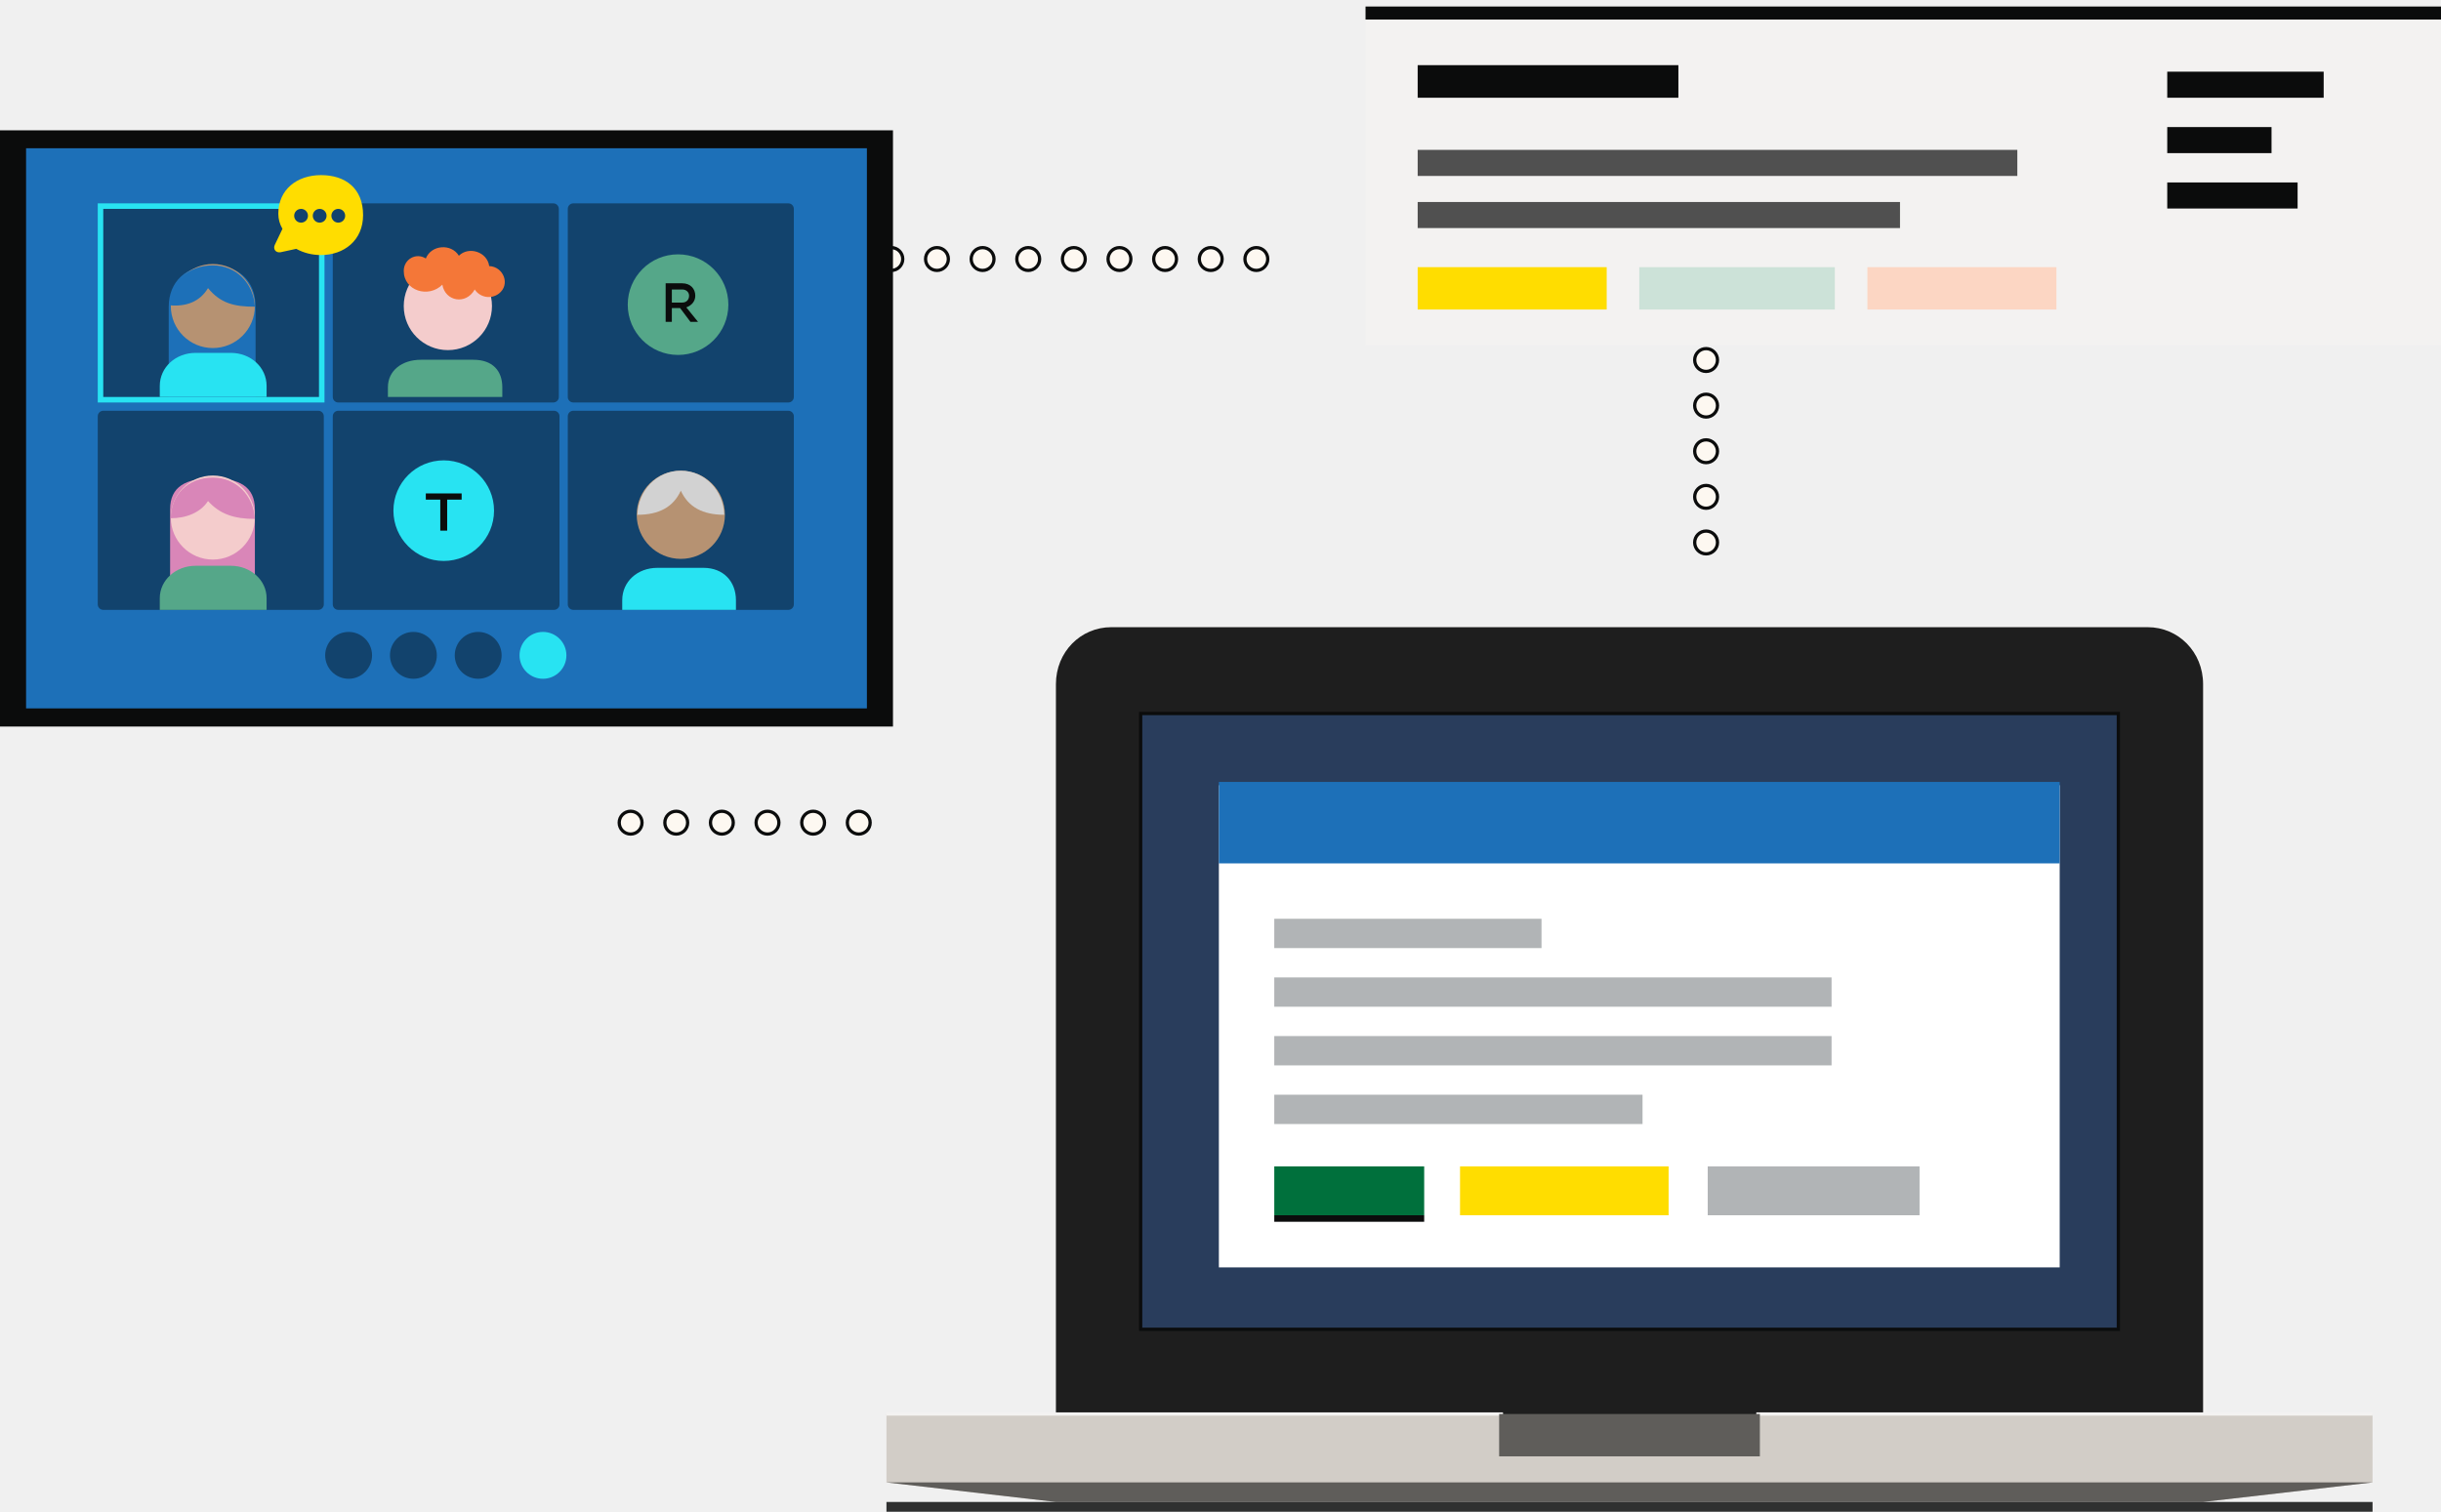
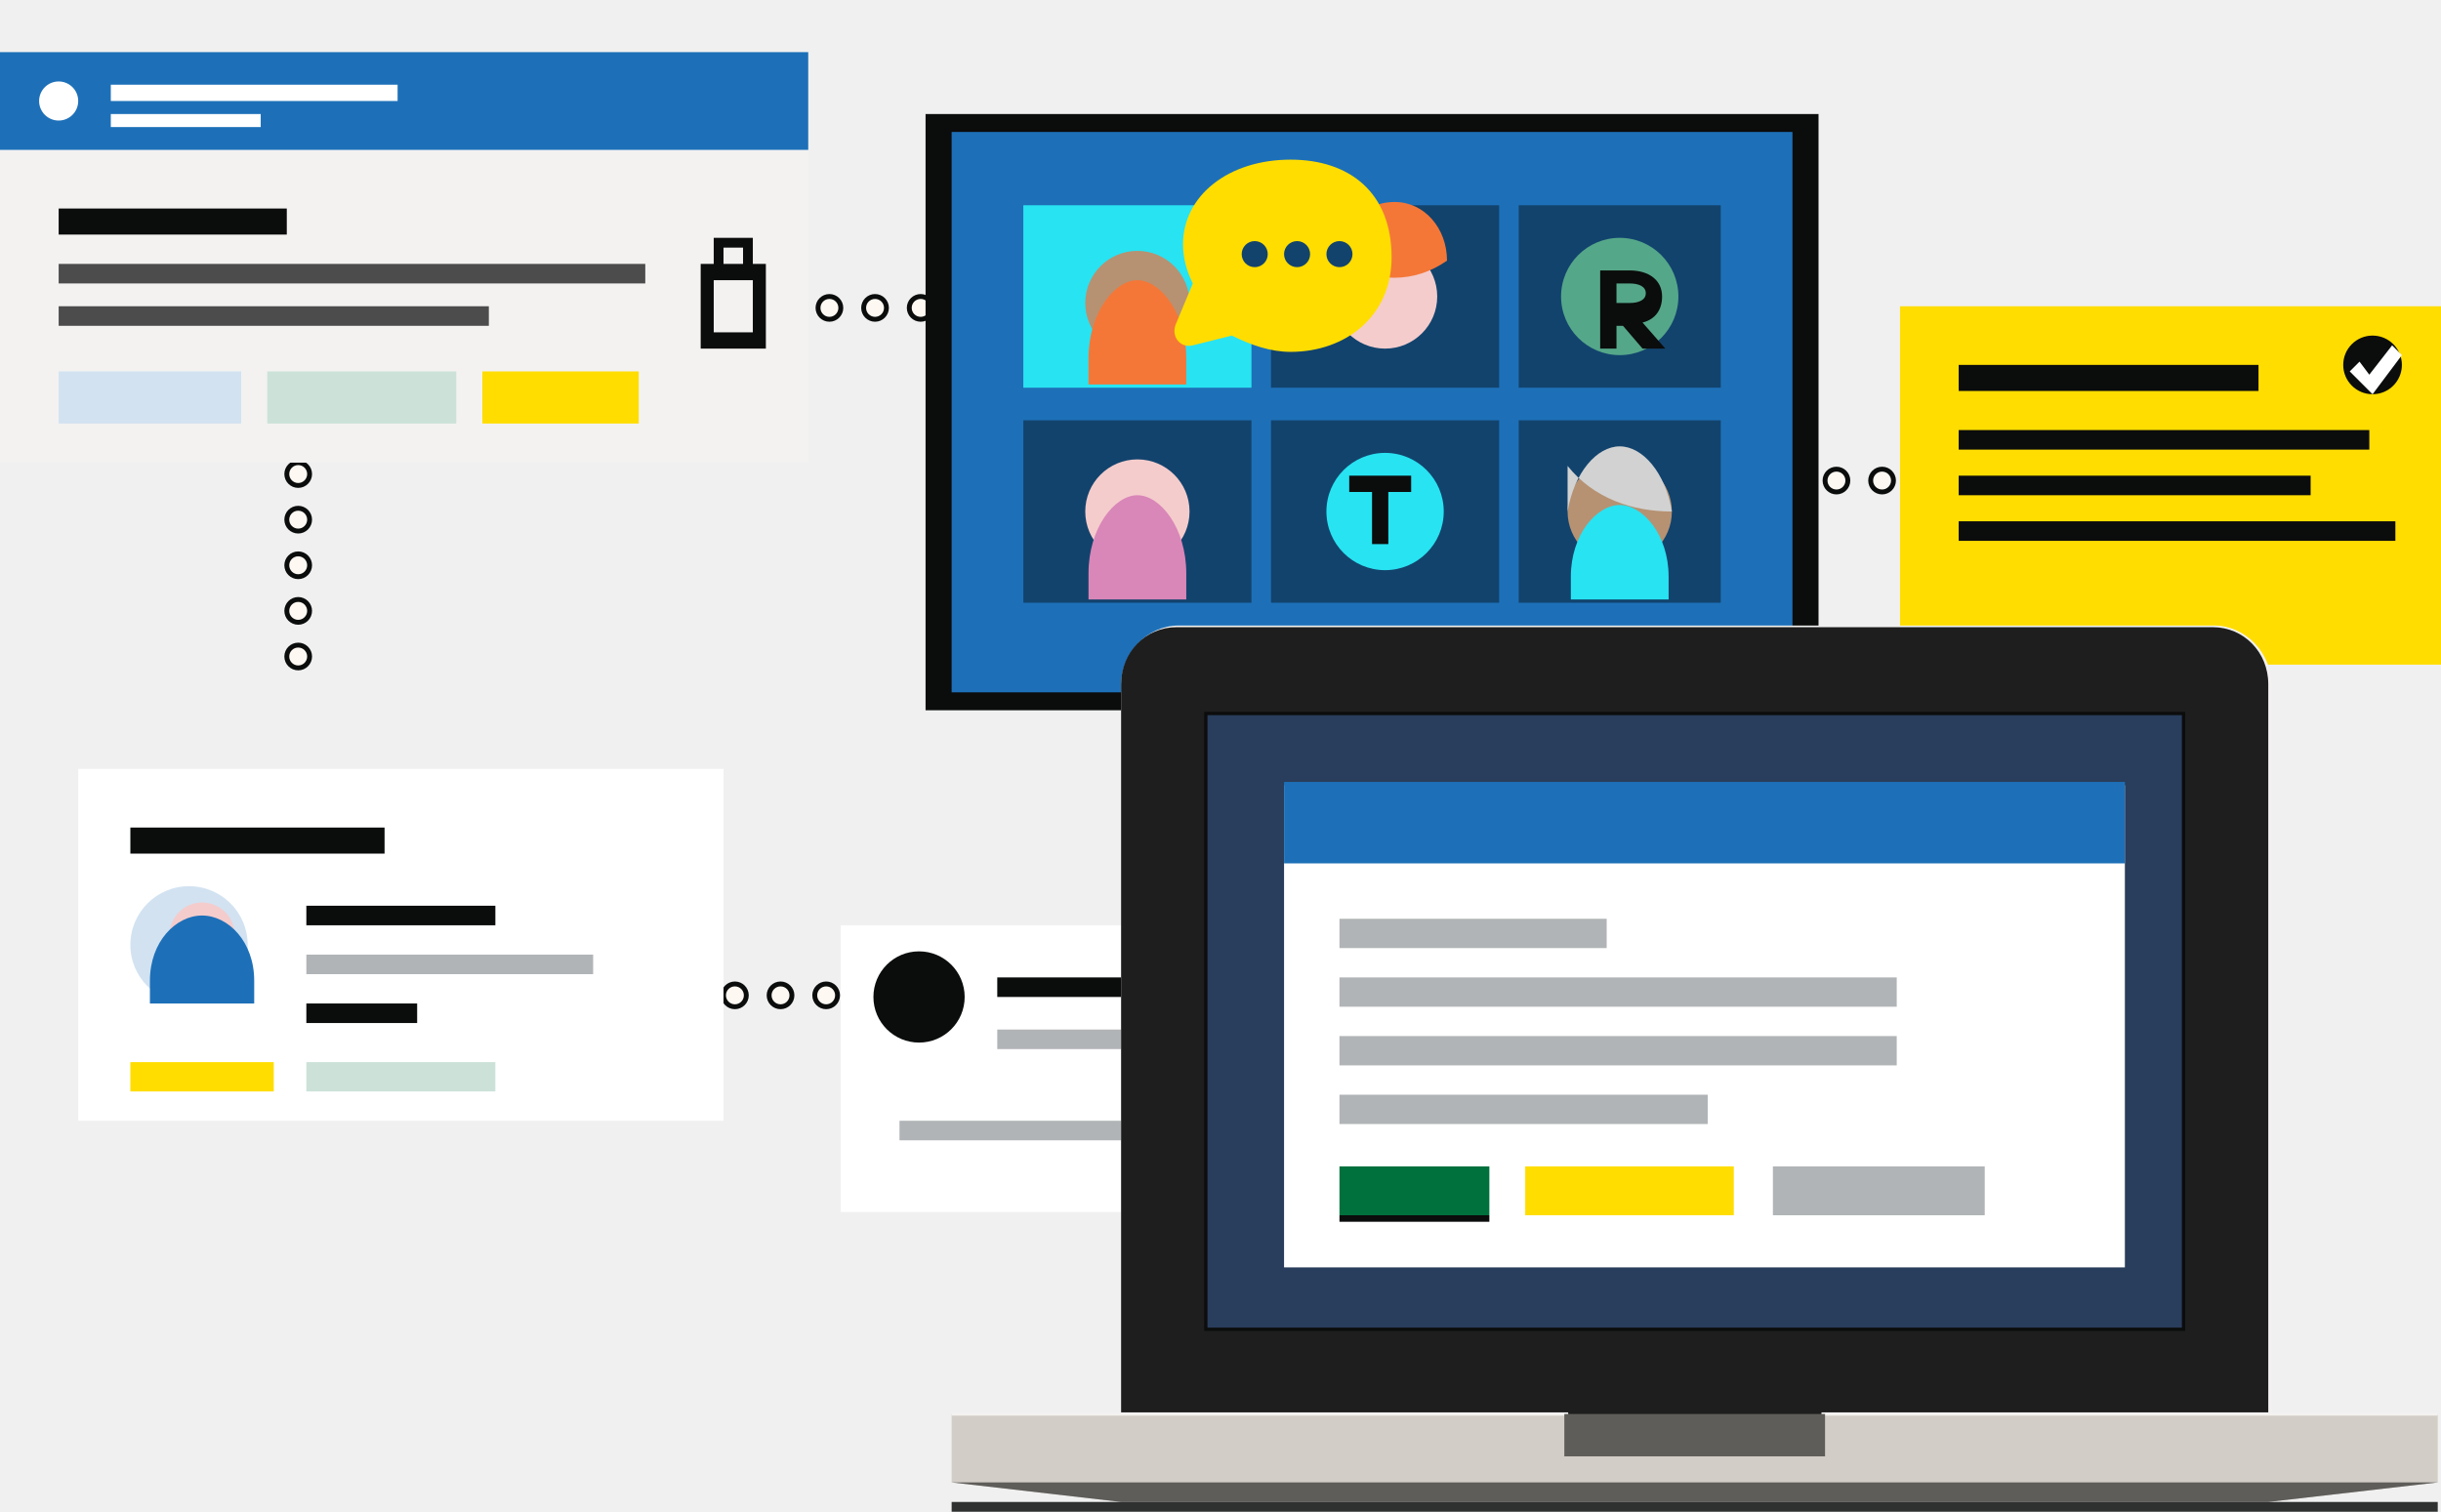
<svg xmlns="http://www.w3.org/2000/svg" width="749" height="464" viewBox="0 0 749 464" role="img" aria-hidden="true" focusable="false">
-   <g id="ResearchOps-home-illustration" stroke="none" stroke-width="1" fill="none" fill-rule="evenodd">
-     <g id="ResearchOps-workflow-lines" fill="#FDF8F1" stroke="#0B0C0C" stroke-width="1" fill-rule="nonzero">
-       <g id="Line-plan-to-session" transform="translate(256 76)">
+   <g id="ResearchOps-home-illustration" fill="none" fill-rule="evenodd">
+     <g id="Workflow-connector-nodes" fill="#FDF8F1" stroke="#0B0C0C" stroke-width="1.5" fill-rule="nonzero">
+       <g id="Connector-plan-to-session" transform="translate(251 91)">
        <circle cx="3.5" cy="3.5" r="3.5" />
        <circle cx="17.5" cy="3.5" r="3.5" />
        <circle cx="31.5" cy="3.5" r="3.5" />
-         <circle cx="45.5" cy="3.5" r="3.5" />
-         <circle cx="59.5" cy="3.5" r="3.5" />
-         <circle cx="73.5" cy="3.5" r="3.5" />
-         <circle cx="87.5" cy="3.5" r="3.5" />
-         <circle cx="101.5" cy="3.5" r="3.5" />
-         <circle cx="115.5" cy="3.5" r="3.5" />
-         <circle cx="129.5" cy="3.5" r="3.5" />
      </g>
-       <g id="Line-plan-down" transform="translate(520 93)">
+       <g id="Connector-session-to-notes" transform="translate(560 144)">
+         <circle cx="3.5" cy="3.5" r="3.5" />
+         <circle cx="17.5" cy="3.5" r="3.5" />
+       </g>
+       <g id="Connector-plan-to-evidence" transform="translate(88 142)">
        <circle cx="3.5" cy="3.5" r="3.5" />
        <circle cx="3.5" cy="17.5" r="3.5" />
        <circle cx="3.5" cy="31.5" r="3.5" />
        <circle cx="3.5" cy="45.5" r="3.5" />
        <circle cx="3.5" cy="59.5" r="3.5" />
-         <circle cx="3.5" cy="73.5" r="3.5" />
      </g>
-       <g id="Line-session-to-laptop" transform="translate(190 249)">
+       <g id="Connector-session-to-laptop-right-angle" transform="translate(430 220)">
+         <circle cx="3.5" cy="3.5" r="3.5" />
+         <circle cx="3.5" cy="17.5" r="3.5" />
+         <circle cx="3.5" cy="31.5" r="3.5" />
+         <circle cx="17.5" cy="31.5" r="3.5" />
+         <circle cx="31.5" cy="31.5" r="3.5" />
+       </g>
+       <g id="Connector-evidence-to-record" transform="translate(222 302)">
        <circle cx="3.5" cy="3.5" r="3.5" />
        <circle cx="17.5" cy="3.5" r="3.5" />
        <circle cx="31.5" cy="3.5" r="3.5" />
-         <circle cx="45.5" cy="3.5" r="3.5" />
-         <circle cx="59.5" cy="3.5" r="3.5" />
-         <circle cx="73.5" cy="3.5" r="3.5" />
      </g>
    </g>
-     <g id="ResearchOps-plan-card" transform="translate(419 2)" fill-rule="nonzero">
-       <rect id="Plan-card-background" fill="#F3F2F1" x="0" y="0" width="330" height="104" />
-       <rect id="Plan-card-top-rule" fill="#0B0C0C" x="0" y="0" width="330" height="4" />
-       <rect id="Plan-card-title" fill="#0B0C0C" x="16" y="18" width="80" height="10" />
-       <rect id="Plan-card-body-1" fill="#0B0C0C" opacity="0.7" x="16" y="44" width="184" height="8" />
-       <rect id="Plan-card-body-2" fill="#0B0C0C" opacity="0.7" x="16" y="60" width="148" height="8" />
-       <rect id="Plan-card-project" fill="#FFDD00" x="16" y="80" width="58" height="13" />
-       <rect id="Plan-card-recruit" fill="#CCE2D8" x="84" y="80" width="60" height="13" />
-       <rect id="Plan-card-session" fill="#FCD6C3" x="154" y="80" width="58" height="13" />
-       <g id="Plan-card-operations-mark" transform="translate(246 20)" fill="#0B0C0C">
-         <rect x="0" y="0" width="48" height="8" />
-         <rect x="0" y="17" width="32" height="8" />
-         <rect x="0" y="34" width="40" height="8" />
-       </g>
+     <g id="Study-plan-card" transform="translate(0 16)" fill-rule="nonzero">
+       <rect fill="#F3F2F1" x="0" y="0" width="248" height="126" />
+       <rect fill="#1D70B8" x="0" y="0" width="248" height="30" />
+       <circle fill="#FFFFFF" cx="18" cy="15" r="6" />
+       <rect fill="#FFFFFF" x="34" y="10" width="88" height="5" />
+       <rect fill="#FFFFFF" x="34" y="19" width="46" height="4" />
+       <rect fill="#0B0C0C" x="18" y="48" width="70" height="8" />
+       <rect fill="#0B0C0C" opacity="0.72" x="18" y="65" width="180" height="6" />
+       <rect fill="#0B0C0C" opacity="0.72" x="18" y="78" width="132" height="6" />
+       <rect fill="#D2E2F1" x="18" y="98" width="56" height="16" />
+       <rect fill="#CCE2D8" x="82" y="98" width="58" height="16" />
+       <rect fill="#FFDD00" x="148" y="98" width="48" height="16" />
+       <path fill="#0B0C0C" d="M219 57h12v8h-3v-5h-6v5h-3v-8zm-4 8h20v26h-20V65zm4 5v16h12V70h-12z" />
    </g>
-     <g id="Research-session-window" class="repository-research-session" transform="translate(0 40)" fill-rule="nonzero">
+     <g id="Research-session-window" class="repository-research-session" transform="translate(284 35)" fill-rule="nonzero">
      <polygon id="Session-window-frame" fill="#0B0C0C" points="0 0 274 0 274 183 0 183" />
-       <g id="Session-trace" transform="translate(8 5.5) scale(0.211475)">
-         <rect fill="#1D70B8" x="0" y="0" width="1220" height="813" />
-         <rect fill="#28E3F2" x="104" y="80" width="329" height="289" />
-         <rect fill="#12436D" x="112" y="88" width="313" height="273" />
-         <rect fill="#12436D" x="445" y="80" width="328" height="289" rx="8" />
-         <rect fill="#12436D" x="786" y="80" width="328" height="289" rx="8" />
-         <rect fill="#12436D" x="104" y="381" width="328" height="289" rx="8" />
-         <rect fill="#12436D" x="445" y="381" width="329" height="289" rx="8" />
-         <rect fill="#12436D" x="786" y="381" width="328" height="289" rx="8" />
-         <g id="Session-participant-selected">
-           <path fill="#1D70B8" d="M207 361V230c0-36 25-60 64-60s62 24 62 60v131H207z" />
-           <circle fill="#B69272" cx="271" cy="229" r="61" />
-           <path fill="#1D70B8" d="M209 228c23 2 43-5 55-25 18 22 38 27 68 27-2-35-28-60-61-60-36 0-62 24-62 58z" />
-           <path fill="#28E3F2" d="M194 361v-16c0-27 23-48 52-48h51c29 0 52 21 52 48v16H194z" />
-         </g>
-         <g id="Session-participant-facilitator">
-           <circle fill="#F4CCCC" cx="612" cy="229" r="64" />
-           <path fill="#F47738" d="M548 178c0-17 18-27 32-18 8-20 37-22 48-4 14-14 41-6 44 15 21 1 31 27 14 40-12 9-28 5-35-6-13 23-43 17-47-7-20 20-56 9-56-20z" />
-           <path fill="#55A789" d="M525 361v-14c0-24 20-40 48-40h76c28 0 42 16 42 40v14H525z" />
-         </g>
-         <g id="Session-researcher-initial">
-           <circle fill="#55A789" cx="946" cy="227" r="73" />
-           <path fill="#0B0C0C" d="M928 252v-56h24c12 0 19 8 19 18 0 8-5 14-13 17l17 21h-11l-15-20h-12v20h-9zm9-28h15c6 0 10-4 10-10 0-5-4-9-10-9h-15v19z" />
-         </g>
-         <g id="Session-participant-bottom-left">
-           <path fill="#D986B8" d="M209 631V524c0-33 23-45 62-45 38 0 61 12 61 45v107H209z" />
-           <circle fill="#F4CCCC" cx="271" cy="536" r="61" />
-           <path fill="#D986B8" d="M210 537c22 0 43-8 54-25 17 19 38 26 68 26-2-34-27-60-61-60-36 0-61 25-61 59z" />
-           <path fill="#55A789" d="M194 670v-17c0-26 23-47 52-47h51c29 0 52 21 52 47v17H194z" />
-         </g>
-         <g id="Session-team-initial">
-           <circle fill="#28E3F2" cx="606" cy="526" r="73" />
-           <path fill="#0B0C0C" d="M601 555v-45h-21v-9h52v9h-21v45h-10z" />
-         </g>
-         <g id="Session-participant-bottom-right">
-           <circle fill="#B69272" cx="950" cy="532" r="64" />
-           <path fill="#D2D2D2" d="M887 532c1-35 28-64 63-64s62 29 63 64c-31 0-52-11-63-35-11 24-32 35-63 35z" />
-           <path fill="#28E3F2" d="M865 670v-14c0-27 22-47 51-47h67c29 0 47 20 47 47v14H865z" />
-         </g>
-         <g id="Session-speech-bubble">
-           <path fill="#FFDD00" d="M428 39c35 0 61 19 61 58 0 37-28 58-61 58-13 0-25-3-36-9l-23 5c-7 1-11-5-8-11l11-23c-4-7-6-14-6-22 0-35 27-56 62-56z" />
-           <circle fill="#12436D" cx="399" cy="98" r="10" />
-           <circle fill="#12436D" cx="426" cy="98" r="10" />
-           <circle fill="#12436D" cx="453" cy="98" r="10" />
-         </g>
-         <circle fill="#12436D" cx="468" cy="736" r="34" />
-         <circle fill="#12436D" cx="562" cy="736" r="34" />
-         <circle fill="#12436D" cx="656" cy="736" r="34" />
-         <circle fill="#28E3F2" cx="750" cy="736" r="34" />
-       </g>
+       <rect fill="#1D70B8" x="8" y="5.5" width="258" height="172" />
+       <rect fill="#28E3F2" x="30" y="28" width="70" height="56" />
+       <rect fill="#12436D" x="106" y="28" width="70" height="56" />
+       <rect fill="#12436D" x="182" y="28" width="62" height="56" />
+       <rect fill="#12436D" x="30" y="94" width="70" height="56" />
+       <rect fill="#12436D" x="106" y="94" width="70" height="56" />
+       <rect fill="#12436D" x="182" y="94" width="62" height="56" />
+       <circle fill="#B69272" cx="65" cy="58" r="16" />
+       <path fill="#F47738" d="M50 83v-8c0-14 8-24 15-24s15 10 15 24v8H50z" />
+       <circle fill="#F4CCCC" cx="141" cy="56" r="16" />
+       <path fill="#F47738" d="M126 45c0-10 8-18 18-18 9 0 16 8 16 18-10 7-22 7-34 0z" />
+       <circle fill="#55A789" cx="213" cy="56" r="18" />
+       <path fill="#0B0C0C" d="M207 64V48h9c6 0 10 3 10 8 0 4-2 7-6 8l7 8h-7l-6-7h-2v7h-5zm5-12v6h4c3 0 5-1 5-3s-2-3-5-3h-4z" />
+       <circle fill="#F4CCCC" cx="65" cy="122" r="16" />
+       <path fill="#D986B8" d="M50 149v-8c0-14 8-24 15-24s15 10 15 24v8H50z" />
+       <circle fill="#28E3F2" cx="141" cy="122" r="18" />
+       <path fill="#0B0C0C" d="M137 132v-16h-7v-5h19v5h-7v16h-5z" />
+       <circle fill="#B69272" cx="213" cy="122" r="16" />
+       <path fill="#D2D2D2" d="M197 122c2-12 9-20 16-20s14 8 16 20c-12 0-24-4-32-14z" />
+       <path fill="#28E3F2" d="M198 149v-7c0-13 8-22 15-22s15 9 15 22v7H198z" />
+       <path fill="#FFDD00" d="M112 14c18 0 31 10 31 30 0 18-14 29-31 29-6 0-12-2-18-5l-12 3c-4 1-7-3-5-7l5-12c-2-4-3-8-3-12 0-15 14-26 33-26z" />
+       <circle fill="#12436D" cx="101" cy="43" r="4" />
+       <circle fill="#12436D" cx="114" cy="43" r="4" />
+       <circle fill="#12436D" cx="127" cy="43" r="4" />
    </g>
-     <g id="Laptop" class="repository-laptop" transform="translate(272 192)" fill-rule="nonzero">
+     <g id="Notes-card" transform="translate(583 94)" fill-rule="nonzero">
+       <rect fill="#FFDD00" x="0" y="0" width="166" height="110" />
+       <rect fill="#0B0C0C" x="18" y="18" width="92" height="8" />
+       <rect fill="#0B0C0C" x="18" y="38" width="126" height="6" />
+       <rect fill="#0B0C0C" x="18" y="52" width="108" height="6" />
+       <rect fill="#0B0C0C" x="18" y="66" width="134" height="6" />
+       <circle fill="#0B0C0C" cx="145" cy="18" r="9" />
+       <path fill="#FFFFFF" d="M141 17l3 4 7-9 3 3-9 12-7-7 3-3z" />
+     </g>
+     <g id="Evidence-card" transform="translate(24 236)" fill-rule="nonzero">
+       <rect fill="#FFFFFF" x="0" y="0" width="198" height="108" />
+       <rect fill="#0B0C0C" x="16" y="18" width="78" height="8" />
+       <circle fill="#D2E2F1" cx="34" cy="54" r="18" />
+       <circle fill="#F4CCCC" cx="38" cy="51" r="10" />
+       <path fill="#1D70B8" d="M22 72v-7c0-12 8-20 16-20s16 8 16 20v7H22z" />
+       <rect fill="#0B0C0C" x="70" y="42" width="58" height="6" />
+       <rect fill="#B1B4B6" x="70" y="57" width="88" height="6" />
+       <rect fill="#0B0C0C" x="70" y="72" width="34" height="6" />
+       <rect fill="#FFDD00" x="16" y="90" width="44" height="9" />
+       <rect fill="#CCE2D8" x="70" y="90" width="58" height="9" />
+     </g>
+     <g id="Record-card" transform="translate(258 284)" fill-rule="nonzero">
+       <rect fill="#FFFFFF" x="0" y="0" width="120" height="88" />
+       <circle fill="#0B0C0C" cx="24" cy="22" r="14" />
+       <rect fill="#0B0C0C" x="48" y="16" width="48" height="6" />
+       <rect fill="#B1B4B6" x="48" y="32" width="58" height="6" />
+       <rect fill="#B1B4B6" x="18" y="60" width="82" height="6" />
+     </g>
+     <g id="Laptop" class="repository-laptop" transform="translate(292 192)" fill-rule="nonzero">
      <polygon id="Laptop-spacer" fill="#FFFFFF" points="170 227 281 227 281 260 170 260" />
      <path id="Laptop-outline-highlight" fill="#F3F2F1" d="M405 251h-1V18c0-9.1-7.4-16.5-16.5-16.5h-318C60.4 1.5 53 8.9 53 18v233h-1V18C52.1 8.4 59.9 0.1 69.5 0h318C397.1 0.1 404.9 8.4 405 18v233z" />
      <path id="Laptop-frame" fill="#1E1E1E" d="M52 251V18C52 8.1 59.6 0.5 69 0.5h318C396.4 0.5 404 8.1 404 18v233" />
      <polygon id="Screen-background" fill="#293D5C" points="78 27 378 27 378 216 78 216" />
      <path id="Screen-border" fill="#0B0C0C" d="M378.5 216.5h-301v-190h301v190zm-300-1h299v-188h-299v188z" />
      <g id="Repository-service-page" class="repository-screen" transform="translate(102 48)">
        <polygon fill="#FFFFFF" points="0 1 258 1 258 149 0 149" />
        <polygon fill="#1D70B8" points="0 0 258 0 258 25 0 25" />
        <rect fill="#B1B4B6" x="17" y="42" width="82" height="9" />
        <rect fill="#B1B4B6" x="17" y="60" width="171" height="9" />
        <rect fill="#B1B4B6" x="17" y="78" width="171" height="9" />
        <rect fill="#B1B4B6" x="17" y="96" width="113" height="9" />
        <rect fill="#00703C" x="17" y="118" width="46" height="15" />
        <rect fill="#0B0C0C" x="17" y="133" width="46" height="2" />
        <rect fill="#FFDD00" x="74" y="118" width="64" height="15" />
        <rect fill="#B1B4B6" x="150" y="118" width="65" height="15" />
      </g>
      <path id="Laptop-base" fill="#D2CDC7" d="M260 250h-64c-3.8 0-7-4.1-7.3-8H0v21l52 6h352l52-6v-21H267.4c-0.3 4.1-3.4 8-7.4 8z" />
      <polygon id="Laptop-base-shadow" fill="#5F5D5A" points="0 263 52 269 404 269 456 263" />
      <path id="Laptop-base-rule" stroke="#F3F2F1" d="M456 242H267.4c-0.2 4.1-3.3 8-7.4 8h-64c-3.8 0-7-4.1-7.3-8H0" />
      <polygon id="Laptop-keyboard" fill="#5F5D5A" points="188 242 268 242 268 255 188 255" />
      <polygon id="Laptop-shadow" fill="#2F3030" points="0 269 456 269 456 272 0 272" />
    </g>
  </g>
</svg>
